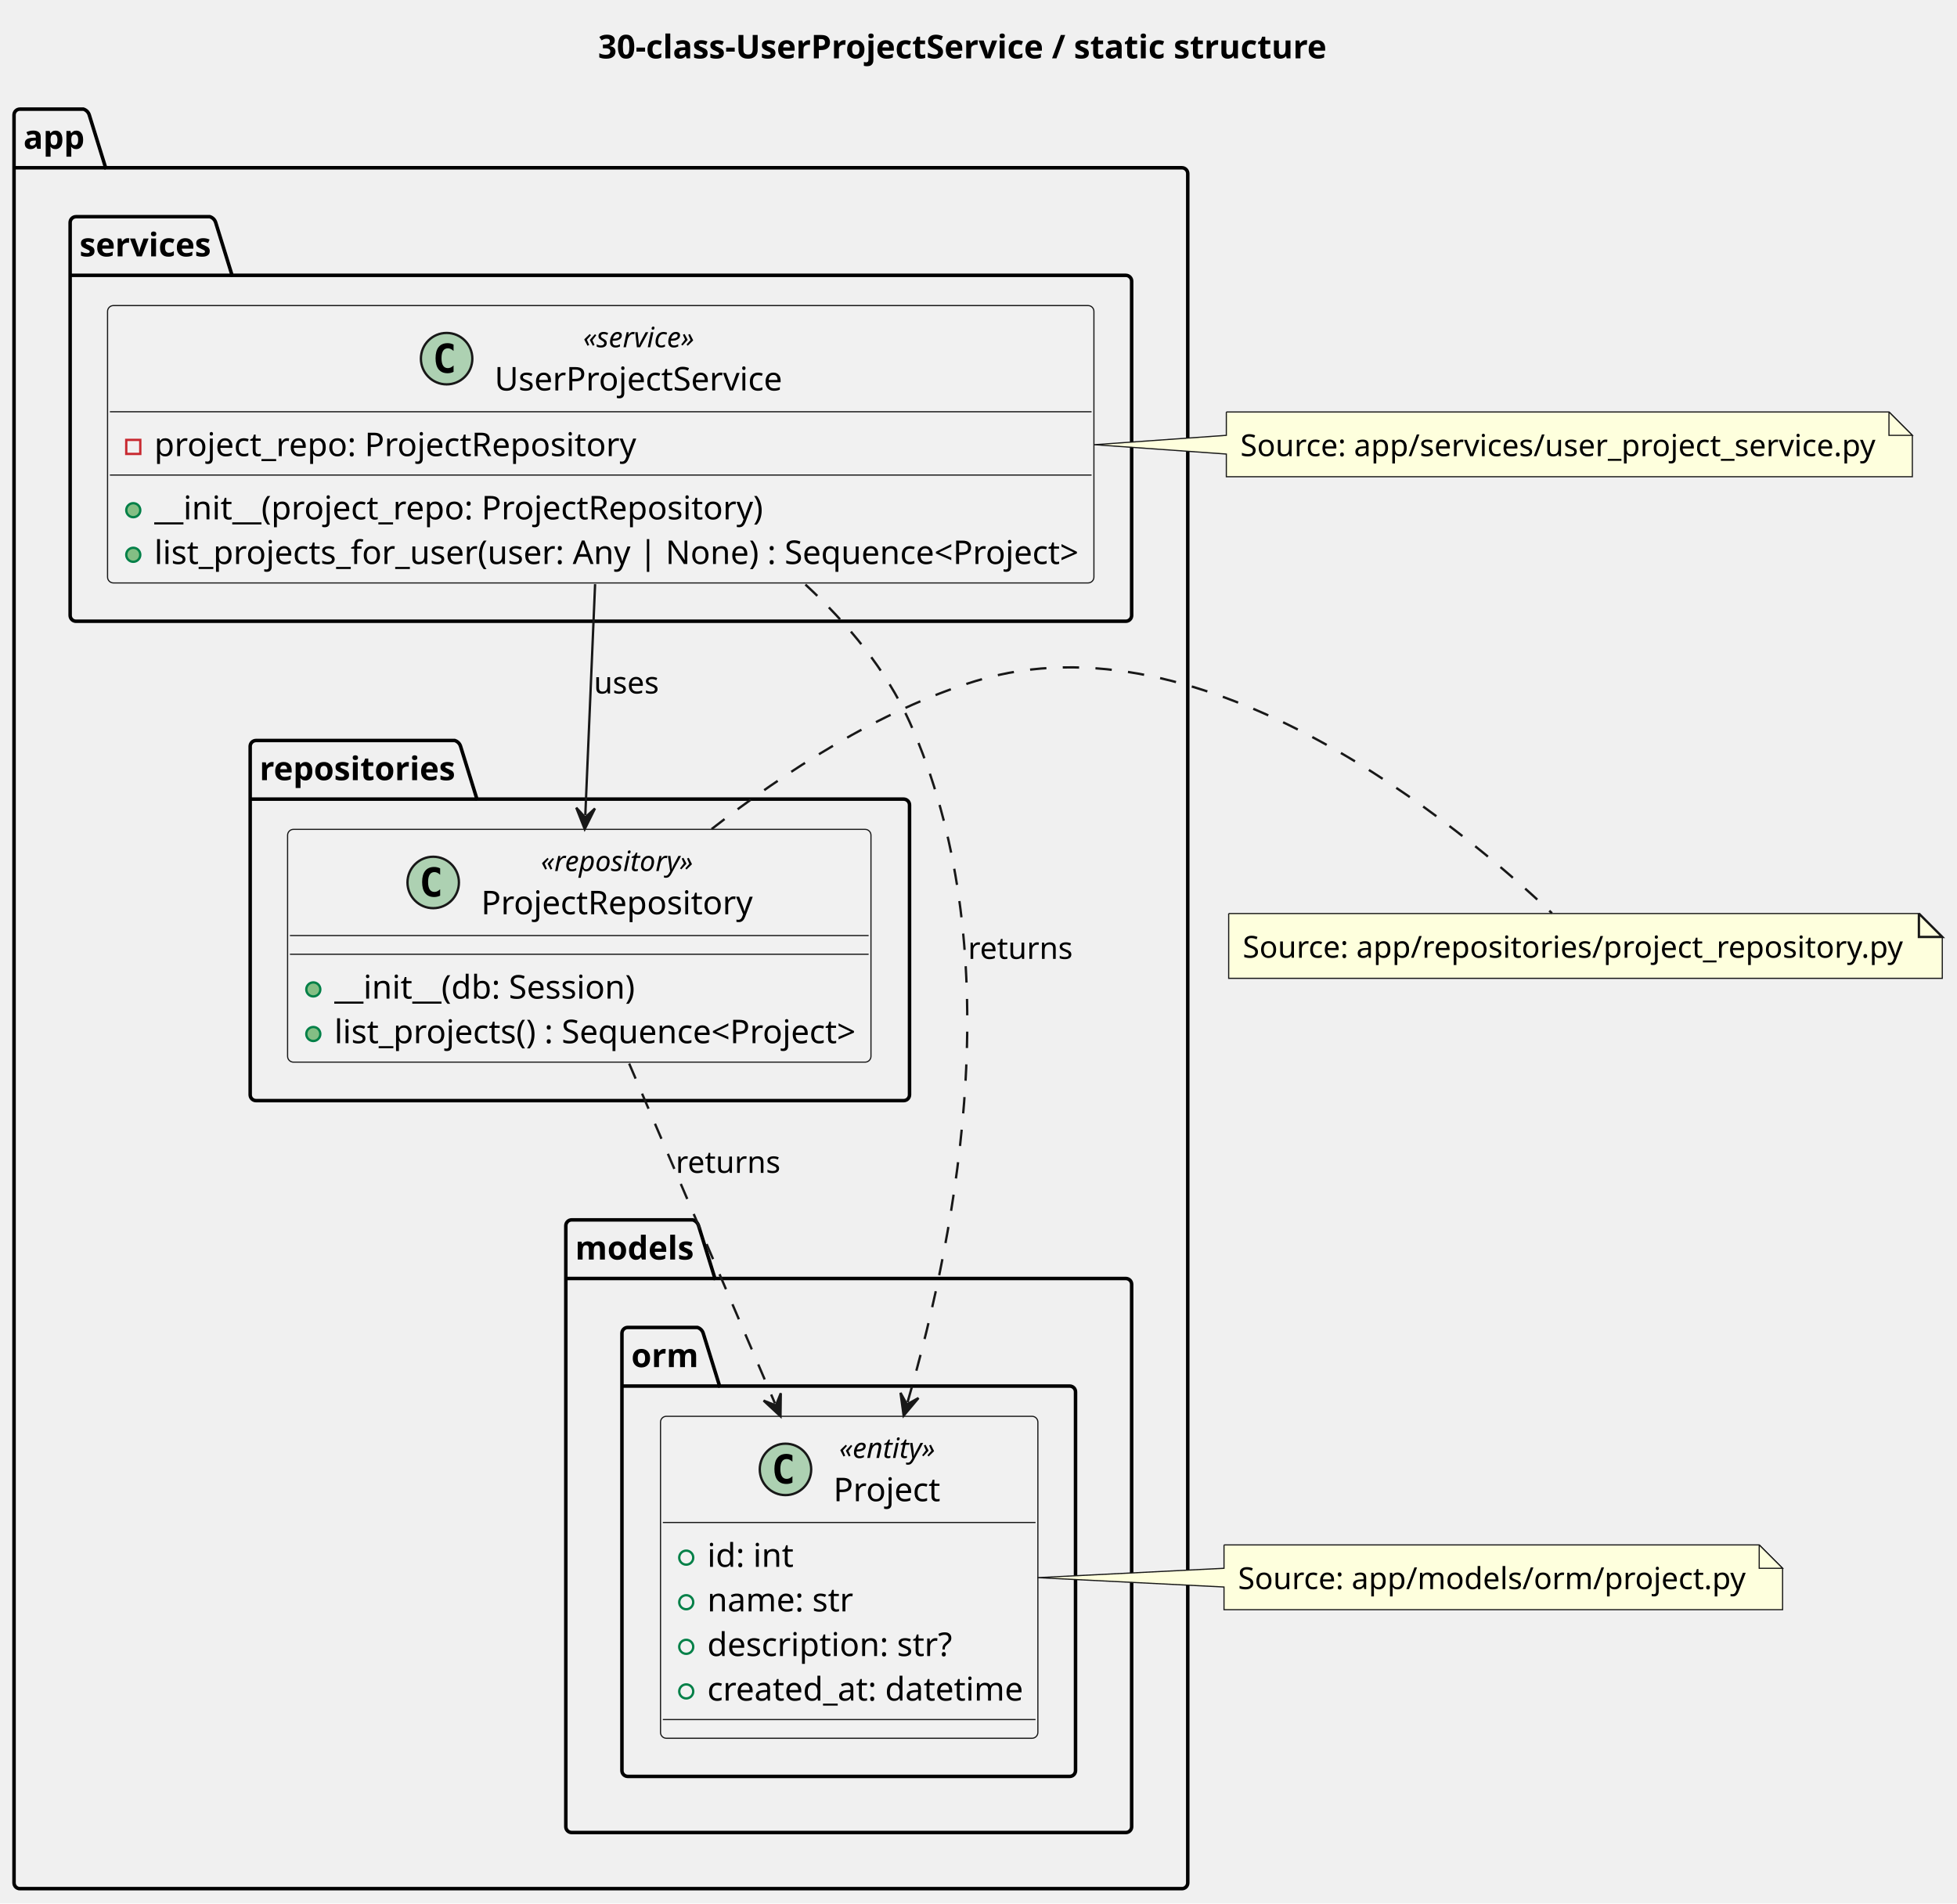
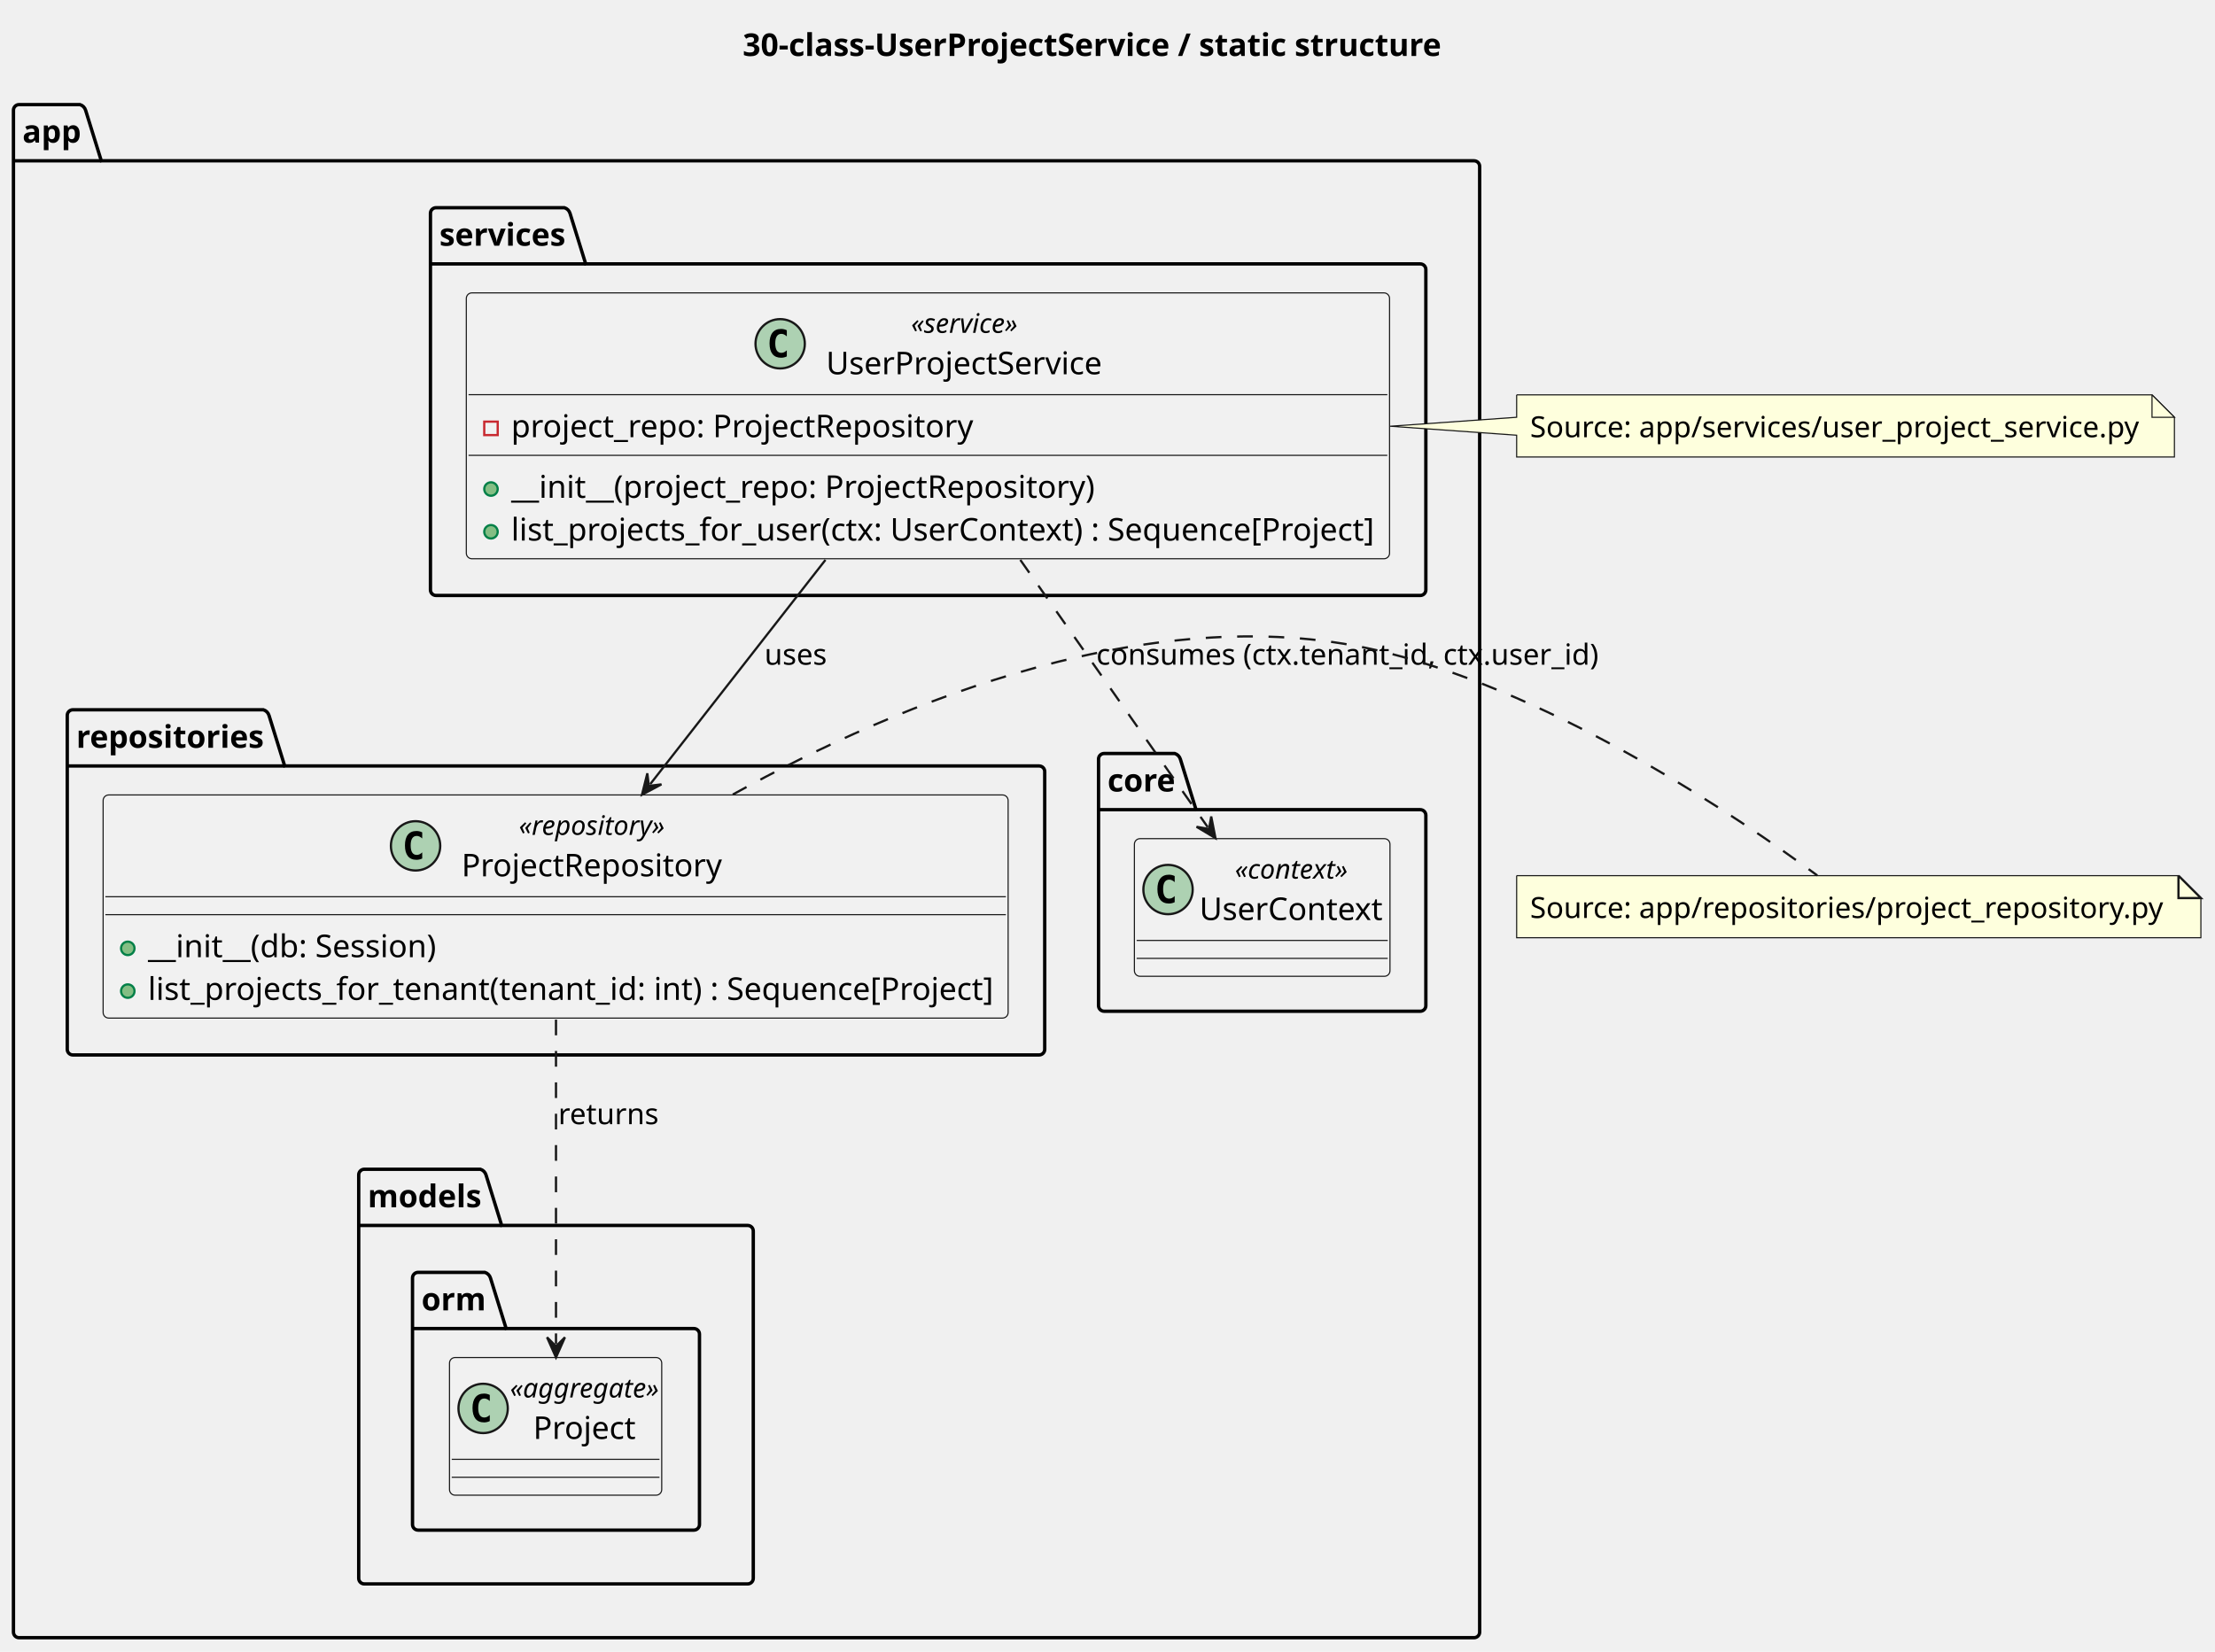
- <svg xmlns="http://www.w3.org/2000/svg" contentStyleType="text/css" data-diagram-type="CLASS" height="814px" preserveAspectRatio="none" style="width:837px;height:814px;background:#F0F0F0;" version="1.1" viewBox="0 0 837 814" width="837px" zoomAndPan="magnify">
+ <svg xmlns="http://www.w3.org/2000/svg" contentStyleType="text/css" data-diagram-type="CLASS" height="737px" preserveAspectRatio="none" style="width:988px;height:737px;background:#F0F0F0;" version="1.1" viewBox="0 0 988 737" width="988px" zoomAndPan="magnify">
  <defs />
  <g>
-     <rect fill="#F0F0F0" height="814" style="stroke:none;stroke-width:1;" width="837" x="0" y="0" />
-     <g class="title" data-source-line="1">
-       <text fill="#000000" font-family="sans-serif" font-size="14" font-weight="bold" lengthAdjust="spacing" textLength="312.143" x="255.782" y="24.966">30-class-UserProjectService / static structure</text>
+     <rect fill="#F0F0F0" height="737" style="stroke:none;stroke-width:1;" width="988" x="0" y="0" />
+     <g class="title" data-source-line="2">
+       <text fill="#000000" font-family="sans-serif" font-size="14" font-weight="bold" lengthAdjust="spacing" textLength="312.143" x="331.282" y="24.966">30-class-UserProjectService / static structure</text>
    </g>
-     <g class="cluster" data-entity="app" data-source-line="5" data-uid="ent0004" id="cluster_app">
-       <path d="M8.5,46.67 L35.68,46.67 A3.75,3.75 0 0 1 38.18,49.17 L45.18,71.738 L505.5,71.738 A2.5,2.5 0 0 1 508,74.238 L508,805.17 A2.5,2.5 0 0 1 505.5,807.67 L8.5,807.67 A2.5,2.5 0 0 1 6,805.17 L6,49.17 A2.5,2.5 0 0 1 8.5,46.67" fill="none" style="stroke:#000000;stroke-width:1.5;" />
+     <g class="cluster" data-entity="app" data-source-line="6" data-uid="ent0004" id="cluster_app">
+       <path d="M8.5,46.67 L35.68,46.67 A3.75,3.75 0 0 1 38.18,49.17 L45.18,71.738 L657.5,71.738 A2.5,2.5 0 0 1 660,74.238 L660,728.17 A2.5,2.5 0 0 1 657.5,730.67 L8.5,730.67 A2.5,2.5 0 0 1 6,728.17 L6,49.17 A2.5,2.5 0 0 1 8.5,46.67" fill="none" style="stroke:#000000;stroke-width:1.5;" />
      <line style="stroke:#000000;stroke-width:1.5;" x1="6" x2="45.18" y1="71.738" y2="71.738" />
      <text fill="#000000" font-family="sans-serif" font-size="14" font-weight="bold" lengthAdjust="spacing" textLength="26.18" x="10" y="63.636">app</text>
    </g>
-     <g class="cluster" data-entity="services" data-source-line="4" data-uid="ent0002" id="cluster_services">
-       <path d="M32.5,92.67 L89.752,92.67 A3.75,3.75 0 0 1 92.252,95.17 L99.252,117.738 L481.5,117.738 A2.5,2.5 0 0 1 484,120.238 L484,263.17 A2.5,2.5 0 0 1 481.5,265.67 L32.5,265.67 A2.5,2.5 0 0 1 30,263.17 L30,95.17 A2.5,2.5 0 0 1 32.5,92.67" fill="none" style="stroke:#000000;stroke-width:1.5;" />
-       <line style="stroke:#000000;stroke-width:1.5;" x1="30" x2="99.252" y1="117.738" y2="117.738" />
-       <text fill="#000000" font-family="sans-serif" font-size="14" font-weight="bold" lengthAdjust="spacing" textLength="56.252" x="34" y="109.636">services</text>
+     <g class="cluster" data-entity="services" data-source-line="5" data-uid="ent0002" id="cluster_services">
+       <path d="M194.5,92.67 L251.752,92.67 A3.75,3.75 0 0 1 254.252,95.17 L261.252,117.738 L633.5,117.738 A2.5,2.5 0 0 1 636,120.238 L636,263.17 A2.5,2.5 0 0 1 633.5,265.67 L194.5,265.67 A2.5,2.5 0 0 1 192,263.17 L192,95.17 A2.5,2.5 0 0 1 194.5,92.67" fill="none" style="stroke:#000000;stroke-width:1.5;" />
+       <line style="stroke:#000000;stroke-width:1.5;" x1="192" x2="261.252" y1="117.738" y2="117.738" />
+       <text fill="#000000" font-family="sans-serif" font-size="14" font-weight="bold" lengthAdjust="spacing" textLength="56.252" x="196" y="109.636">services</text>
    </g>
-     <g class="cluster" data-entity="repositories" data-source-line="12" data-uid="ent0005" id="cluster_repositories">
-       <path d="M109.5,316.67 L194.486,316.67 A3.75,3.75 0 0 1 196.986,319.17 L203.986,341.738 L386.5,341.738 A2.5,2.5 0 0 1 389,344.238 L389,468.17 A2.5,2.5 0 0 1 386.5,470.67 L109.5,470.67 A2.5,2.5 0 0 1 107,468.17 L107,319.17 A2.5,2.5 0 0 1 109.5,316.67" fill="none" style="stroke:#000000;stroke-width:1.5;" />
-       <line style="stroke:#000000;stroke-width:1.5;" x1="107" x2="203.986" y1="341.738" y2="341.738" />
-       <text fill="#000000" font-family="sans-serif" font-size="14" font-weight="bold" lengthAdjust="spacing" textLength="83.986" x="111" y="333.636">repositories</text>
+     <g class="cluster" data-entity="repositories" data-source-line="13" data-uid="ent0005" id="cluster_repositories">
+       <path d="M32.5,316.67 L117.486,316.67 A3.75,3.75 0 0 1 119.986,319.17 L126.986,341.738 L463.5,341.738 A2.5,2.5 0 0 1 466,344.238 L466,468.17 A2.5,2.5 0 0 1 463.5,470.67 L32.5,470.67 A2.5,2.5 0 0 1 30,468.17 L30,319.17 A2.5,2.5 0 0 1 32.5,316.67" fill="none" style="stroke:#000000;stroke-width:1.5;" />
+       <line style="stroke:#000000;stroke-width:1.5;" x1="30" x2="126.986" y1="341.738" y2="341.738" />
+       <text fill="#000000" font-family="sans-serif" font-size="14" font-weight="bold" lengthAdjust="spacing" textLength="83.986" x="34" y="333.636">repositories</text>
    </g>
-     <g class="cluster" data-entity="models" data-source-line="20" data-uid="ent0009" id="cluster_models">
-       <path d="M244.5,521.67 L296.278,521.67 A3.75,3.75 0 0 1 298.778,524.17 L305.778,546.738 L481.5,546.738 A2.5,2.5 0 0 1 484,549.238 L484,781.17 A2.5,2.5 0 0 1 481.5,783.67 L244.5,783.67 A2.5,2.5 0 0 1 242,781.17 L242,524.17 A2.5,2.5 0 0 1 244.5,521.67" fill="none" style="stroke:#000000;stroke-width:1.5;" />
-       <line style="stroke:#000000;stroke-width:1.5;" x1="242" x2="305.778" y1="546.738" y2="546.738" />
-       <text fill="#000000" font-family="sans-serif" font-size="14" font-weight="bold" lengthAdjust="spacing" textLength="50.778" x="246" y="538.636">models</text>
+     <g class="cluster" data-entity="core" data-source-line="20" data-uid="ent0007" id="cluster_core">
+       <path d="M492.5,336.17 L523.992,336.17 A3.75,3.75 0 0 1 526.492,338.67 L533.492,361.238 L633.5,361.238 A2.5,2.5 0 0 1 636,363.738 L636,448.67 A2.5,2.5 0 0 1 633.5,451.17 L492.5,451.17 A2.5,2.5 0 0 1 490,448.67 L490,338.67 A2.5,2.5 0 0 1 492.5,336.17" fill="none" style="stroke:#000000;stroke-width:1.5;" />
+       <line style="stroke:#000000;stroke-width:1.5;" x1="490" x2="533.492" y1="361.238" y2="361.238" />
+       <text fill="#000000" font-family="sans-serif" font-size="14" font-weight="bold" lengthAdjust="spacing" textLength="30.492" x="494" y="353.136">core</text>
    </g>
-     <g class="cluster" data-entity="orm" data-source-line="19" data-uid="ent0007" id="cluster_orm">
-       <path d="M268.5,567.67 L298.27,567.67 A3.75,3.75 0 0 1 300.77,570.17 L307.77,592.738 L457.5,592.738 A2.5,2.5 0 0 1 460,595.238 L460,757.17 A2.5,2.5 0 0 1 457.5,759.67 L268.5,759.67 A2.5,2.5 0 0 1 266,757.17 L266,570.17 A2.5,2.5 0 0 1 268.5,567.67" fill="none" style="stroke:#000000;stroke-width:1.5;" />
-       <line style="stroke:#000000;stroke-width:1.5;" x1="266" x2="307.77" y1="592.738" y2="592.738" />
-       <text fill="#000000" font-family="sans-serif" font-size="14" font-weight="bold" lengthAdjust="spacing" textLength="28.77" x="270" y="584.636">orm</text>
+     <g class="cluster" data-entity="models" data-source-line="25" data-uid="ent0011" id="cluster_models">
+       <path d="M162.5,521.67 L214.278,521.67 A3.75,3.75 0 0 1 216.778,524.17 L223.778,546.738 L333.5,546.738 A2.5,2.5 0 0 1 336,549.238 L336,704.17 A2.5,2.5 0 0 1 333.5,706.67 L162.5,706.67 A2.5,2.5 0 0 1 160,704.17 L160,524.17 A2.5,2.5 0 0 1 162.5,521.67" fill="none" style="stroke:#000000;stroke-width:1.5;" />
+       <line style="stroke:#000000;stroke-width:1.5;" x1="160" x2="223.778" y1="546.738" y2="546.738" />
+       <text fill="#000000" font-family="sans-serif" font-size="14" font-weight="bold" lengthAdjust="spacing" textLength="50.778" x="164" y="538.636">models</text>
    </g>
-     <g class="entity" data-entity="UserProjectService" data-source-line="5" data-uid="ent0003" id="entity_UserProjectService">
-       <rect fill="#F1F1F1" height="118.616" rx="2.5" ry="2.5" style="stroke:#181818;stroke-width:0.5;" width="421.863" x="46" y="130.67" />
-       <ellipse cx="191.018" cy="153.376" fill="#ADD1B2" rx="11" ry="11" style="stroke:#181818;stroke-width:1;" />
-       <path d="M193.987,159.017 Q193.409,159.313 192.768,159.454 Q192.128,159.61 191.425,159.61 Q188.925,159.61 187.597,157.97 Q186.284,156.313 186.284,153.188 Q186.284,150.063 187.597,148.407 Q188.925,146.751 191.425,146.751 Q192.128,146.751 192.768,146.907 Q193.425,147.063 193.987,147.36 L193.987,150.079 Q193.362,149.501 192.768,149.235 Q192.175,148.954 191.55,148.954 Q190.206,148.954 189.518,150.032 Q188.831,151.095 188.831,153.188 Q188.831,155.282 189.518,156.36 Q190.206,157.423 191.55,157.423 Q192.175,157.423 192.768,157.157 Q193.362,156.876 193.987,156.298 L193.987,159.017 Z " fill="#000000" />
-       <text fill="#000000" font-family="sans-serif" font-size="12" font-style="italic" lengthAdjust="spacing" textLength="47.52" x="249.421" y="148.498">«service»</text>
-       <text fill="#000000" font-family="sans-serif" font-size="14" lengthAdjust="spacing" textLength="123.326" x="211.518" y="166.98">UserProjectService</text>
-       <line style="stroke:#181818;stroke-width:0.5;" x1="47" x2="466.863" y1="176.082" y2="176.082" />
-       <rect fill="none" height="6" style="stroke:#C82930;stroke-width:1;" width="6" x="54" y="188.116" />
-       <text fill="#000000" font-family="sans-serif" font-size="14" lengthAdjust="spacing" textLength="206.961" x="66" y="195.048">project_repo: ProjectRepository</text>
-       <line style="stroke:#181818;stroke-width:0.5;" x1="47" x2="466.863" y1="203.15" y2="203.15" />
-       <ellipse cx="57" cy="218.184" fill="#84BE84" rx="3" ry="3" style="stroke:#038048;stroke-width:1;" />
-       <text fill="#000000" font-family="sans-serif" font-size="14" lengthAdjust="spacing" textLength="261.155" x="66" y="222.116">__init__(project_repo: ProjectRepository)</text>
-       <ellipse cx="57" cy="237.252" fill="#84BE84" rx="3" ry="3" style="stroke:#038048;stroke-width:1;" />
-       <text fill="#000000" font-family="sans-serif" font-size="14" lengthAdjust="spacing" textLength="395.863" x="66" y="241.184">list_projects_for_user(user: Any | None) : Sequence&lt;Project&gt;</text>
+     <g class="cluster" data-entity="orm" data-source-line="24" data-uid="ent0009" id="cluster_orm">
+       <path d="M186.5,567.67 L216.27,567.67 A3.75,3.75 0 0 1 218.77,570.17 L225.77,592.738 L309.5,592.738 A2.5,2.5 0 0 1 312,595.238 L312,680.17 A2.5,2.5 0 0 1 309.5,682.67 L186.5,682.67 A2.5,2.5 0 0 1 184,680.17 L184,570.17 A2.5,2.5 0 0 1 186.5,567.67" fill="none" style="stroke:#000000;stroke-width:1.5;" />
+       <line style="stroke:#000000;stroke-width:1.5;" x1="184" x2="225.77" y1="592.738" y2="592.738" />
+       <text fill="#000000" font-family="sans-serif" font-size="14" font-weight="bold" lengthAdjust="spacing" textLength="28.77" x="188" y="584.636">orm</text>
    </g>
-     <g class="entity" data-entity="ProjectRepository" data-source-line="13" data-uid="ent0006" id="entity_ProjectRepository">
-       <rect fill="#F1F1F1" height="99.548" rx="2.5" ry="2.5" style="stroke:#181818;stroke-width:0.5;" width="249.509" x="123" y="354.67" />
-       <ellipse cx="185.279" cy="377.376" fill="#ADD1B2" rx="11" ry="11" style="stroke:#181818;stroke-width:1;" />
-       <path d="M188.248,383.017 Q187.669,383.313 187.029,383.454 Q186.388,383.61 185.685,383.61 Q183.185,383.61 181.857,381.97 Q180.544,380.313 180.544,377.188 Q180.544,374.063 181.857,372.407 Q183.185,370.751 185.685,370.751 Q186.388,370.751 187.029,370.907 Q187.685,371.063 188.248,371.36 L188.248,374.079 Q187.623,373.501 187.029,373.235 Q186.435,372.954 185.81,372.954 Q184.466,372.954 183.779,374.032 Q183.091,375.095 183.091,377.188 Q183.091,379.282 183.779,380.36 Q184.466,381.423 185.81,381.423 Q186.435,381.423 187.029,381.157 Q187.623,380.876 188.248,380.298 L188.248,383.017 Z " fill="#000000" />
-       <text fill="#000000" font-family="sans-serif" font-size="12" font-style="italic" lengthAdjust="spacing" textLength="65.316" x="231.346" y="372.498">«repository»</text>
-       <text fill="#000000" font-family="sans-serif" font-size="14" lengthAdjust="spacing" textLength="116.452" x="205.779" y="390.98">ProjectRepository</text>
-       <line style="stroke:#181818;stroke-width:0.5;" x1="124" x2="371.509" y1="400.082" y2="400.082" />
-       <line style="stroke:#181818;stroke-width:0.5;" x1="124" x2="371.509" y1="408.082" y2="408.082" />
-       <ellipse cx="134" cy="423.116" fill="#84BE84" rx="3" ry="3" style="stroke:#038048;stroke-width:1;" />
-       <text fill="#000000" font-family="sans-serif" font-size="14" lengthAdjust="spacing" textLength="128.534" x="143" y="427.048">__init__(db: Session)</text>
-       <ellipse cx="134" cy="442.184" fill="#84BE84" rx="3" ry="3" style="stroke:#038048;stroke-width:1;" />
-       <text fill="#000000" font-family="sans-serif" font-size="14" lengthAdjust="spacing" textLength="223.509" x="143" y="446.116">list_projects() : Sequence&lt;Project&gt;</text>
+     <g class="entity" data-entity="UserProjectService" data-source-line="6" data-uid="ent0003" id="entity_UserProjectService">
+       <rect fill="#F1F1F1" height="118.616" rx="2.5" ry="2.5" style="stroke:#181818;stroke-width:0.5;" width="411.81" x="208" y="130.67" />
+       <ellipse cx="347.993" cy="153.376" fill="#ADD1B2" rx="11" ry="11" style="stroke:#181818;stroke-width:1;" />
+       <path d="M350.961,159.017 Q350.383,159.313 349.743,159.454 Q349.102,159.61 348.399,159.61 Q345.899,159.61 344.571,157.97 Q343.258,156.313 343.258,153.188 Q343.258,150.063 344.571,148.407 Q345.899,146.751 348.399,146.751 Q349.102,146.751 349.743,146.907 Q350.399,147.063 350.961,147.36 L350.961,150.079 Q350.336,149.501 349.743,149.235 Q349.149,148.954 348.524,148.954 Q347.18,148.954 346.493,150.032 Q345.805,151.095 345.805,153.188 Q345.805,155.282 346.493,156.36 Q347.18,157.423 348.524,157.423 Q349.149,157.423 349.743,157.157 Q350.336,156.876 350.961,156.298 L350.961,159.017 Z " fill="#000000" />
+       <text fill="#000000" font-family="sans-serif" font-size="12" font-style="italic" lengthAdjust="spacing" textLength="47.52" x="406.395" y="148.498">«service»</text>
+       <text fill="#000000" font-family="sans-serif" font-size="14" lengthAdjust="spacing" textLength="123.326" x="368.493" y="166.98">UserProjectService</text>
+       <line style="stroke:#181818;stroke-width:0.5;" x1="209" x2="618.811" y1="176.082" y2="176.082" />
+       <rect fill="none" height="6" style="stroke:#C82930;stroke-width:1;" width="6" x="216" y="188.116" />
+       <text fill="#000000" font-family="sans-serif" font-size="14" lengthAdjust="spacing" textLength="206.961" x="228" y="195.048">project_repo: ProjectRepository</text>
+       <line style="stroke:#181818;stroke-width:0.5;" x1="209" x2="618.811" y1="203.15" y2="203.15" />
+       <ellipse cx="219" cy="218.184" fill="#84BE84" rx="3" ry="3" style="stroke:#038048;stroke-width:1;" />
+       <text fill="#000000" font-family="sans-serif" font-size="14" lengthAdjust="spacing" textLength="261.155" x="228" y="222.116">__init__(project_repo: ProjectRepository)</text>
+       <ellipse cx="219" cy="237.252" fill="#84BE84" rx="3" ry="3" style="stroke:#038048;stroke-width:1;" />
+       <text fill="#000000" font-family="sans-serif" font-size="14" lengthAdjust="spacing" textLength="385.81" x="228" y="241.184">list_projects_for_user(ctx: UserContext) : Sequence[Project]</text>
    </g>
-     <g class="entity" data-entity="Project" data-source-line="20" data-uid="ent0008" id="entity_Project">
-       <rect fill="#F1F1F1" height="137.684" rx="2.5" ry="2.5" style="stroke:#181818;stroke-width:0.5;" width="161.393" x="282.5" y="605.67" />
-       <ellipse cx="335.945" cy="628.376" fill="#ADD1B2" rx="11" ry="11" style="stroke:#181818;stroke-width:1;" />
-       <path d="M338.914,634.016 Q338.336,634.313 337.695,634.454 Q337.054,634.61 336.351,634.61 Q333.851,634.61 332.523,632.97 Q331.211,631.313 331.211,628.188 Q331.211,625.063 332.523,623.407 Q333.851,621.751 336.351,621.751 Q337.054,621.751 337.695,621.907 Q338.351,622.063 338.914,622.36 L338.914,625.079 Q338.289,624.501 337.695,624.235 Q337.101,623.954 336.476,623.954 Q335.132,623.954 334.445,625.032 Q333.757,626.095 333.757,628.188 Q333.757,630.282 334.445,631.36 Q335.132,632.423 336.476,632.423 Q337.101,632.423 337.695,632.157 Q338.289,631.876 338.914,631.298 L338.914,634.016 Z " fill="#000000" />
-       <text fill="#000000" font-family="sans-serif" font-size="12" font-style="italic" lengthAdjust="spacing" textLength="41.052" x="358.921" y="623.498">«entity»</text>
-       <text fill="#000000" font-family="sans-serif" font-size="14" lengthAdjust="spacing" textLength="46.004" x="356.445" y="641.98">Project</text>
-       <line style="stroke:#181818;stroke-width:0.5;" x1="283.5" x2="442.894" y1="651.082" y2="651.082" />
-       <ellipse cx="293.5" cy="666.116" fill="none" rx="3" ry="3" style="stroke:#038048;stroke-width:1;" />
-       <text fill="#000000" font-family="sans-serif" font-size="14" lengthAdjust="spacing" textLength="36.932" x="302.5" y="670.048">id: int</text>
-       <ellipse cx="293.5" cy="685.184" fill="none" rx="3" ry="3" style="stroke:#038048;stroke-width:1;" />
-       <text fill="#000000" font-family="sans-serif" font-size="14" lengthAdjust="spacing" textLength="62.426" x="302.5" y="689.116">name: str</text>
-       <ellipse cx="293.5" cy="704.252" fill="none" rx="3" ry="3" style="stroke:#038048;stroke-width:1;" />
-       <text fill="#000000" font-family="sans-serif" font-size="14" lengthAdjust="spacing" textLength="104.734" x="302.5" y="708.184">description: str?</text>
-       <ellipse cx="293.5" cy="723.32" fill="none" rx="3" ry="3" style="stroke:#038048;stroke-width:1;" />
-       <text fill="#000000" font-family="sans-serif" font-size="14" lengthAdjust="spacing" textLength="135.393" x="302.5" y="727.252">created_at: datetime</text>
-       <line style="stroke:#181818;stroke-width:0.5;" x1="283.5" x2="442.894" y1="735.354" y2="735.354" />
+     <g class="entity" data-entity="ProjectRepository" data-source-line="14" data-uid="ent0006" id="entity_ProjectRepository">
+       <rect fill="#F1F1F1" height="99.548" rx="2.5" ry="2.5" style="stroke:#181818;stroke-width:0.5;" width="403.676" x="46" y="354.67" />
+       <ellipse cx="185.363" cy="377.376" fill="#ADD1B2" rx="11" ry="11" style="stroke:#181818;stroke-width:1;" />
+       <path d="M188.331,383.017 Q187.753,383.313 187.113,383.454 Q186.472,383.61 185.769,383.61 Q183.269,383.61 181.941,381.97 Q180.628,380.313 180.628,377.188 Q180.628,374.063 181.941,372.407 Q183.269,370.751 185.769,370.751 Q186.472,370.751 187.113,370.907 Q187.769,371.063 188.331,371.36 L188.331,374.079 Q187.706,373.501 187.113,373.235 Q186.519,372.954 185.894,372.954 Q184.55,372.954 183.863,374.032 Q183.175,375.095 183.175,377.188 Q183.175,379.282 183.863,380.36 Q184.55,381.423 185.894,381.423 Q186.519,381.423 187.113,381.157 Q187.706,380.876 188.331,380.298 L188.331,383.017 Z " fill="#000000" />
+       <text fill="#000000" font-family="sans-serif" font-size="12" font-style="italic" lengthAdjust="spacing" textLength="65.316" x="231.43" y="372.498">«repository»</text>
+       <text fill="#000000" font-family="sans-serif" font-size="14" lengthAdjust="spacing" textLength="116.452" x="205.863" y="390.98">ProjectRepository</text>
+       <line style="stroke:#181818;stroke-width:0.5;" x1="47" x2="448.676" y1="400.082" y2="400.082" />
+       <line style="stroke:#181818;stroke-width:0.5;" x1="47" x2="448.676" y1="408.082" y2="408.082" />
+       <ellipse cx="57" cy="423.116" fill="#84BE84" rx="3" ry="3" style="stroke:#038048;stroke-width:1;" />
+       <text fill="#000000" font-family="sans-serif" font-size="14" lengthAdjust="spacing" textLength="128.534" x="66" y="427.048">__init__(db: Session)</text>
+       <ellipse cx="57" cy="442.184" fill="#84BE84" rx="3" ry="3" style="stroke:#038048;stroke-width:1;" />
+       <text fill="#000000" font-family="sans-serif" font-size="14" lengthAdjust="spacing" textLength="377.676" x="66" y="446.116">list_projects_for_tenant(tenant_id: int) : Sequence[Project]</text>
    </g>
-     <g class="entity" data-entity="GMN13" data-source-line="33" data-uid="ent0014" id="entity_GMN13">
-       <path d="M524.5,176.17 L524.5,186.17 L468.04,190.17 L524.5,194.17 L524.5,203.876 A0,0 0 0 0 524.5,203.876 L817.902,203.876 A0,0 0 0 0 817.902,203.876 L817.902,186.17 L807.902,176.17 L524.5,176.17 A0,0 0 0 0 524.5,176.17" fill="#FEFFDD" style="stroke:#181818;stroke-width:0.5;" />
-       <path d="M807.902,176.17 L807.902,186.17 L817.902,186.17 L807.902,176.17" fill="#FEFFDD" style="stroke:#181818;stroke-width:0.5;" />
-       <text fill="#000000" font-family="sans-serif" font-size="13" lengthAdjust="spacing" textLength="272.402" x="530.5" y="195.067">Source: app/services/user_project_service.py</text>
+     <g class="entity" data-entity="UserContext" data-source-line="21" data-uid="ent0008" id="entity_UserContext">
+       <rect fill="#F1F1F1" height="61.412" rx="2.5" ry="2.5" style="stroke:#181818;stroke-width:0.5;" width="113.998" x="506" y="374.17" />
+       <ellipse cx="521" cy="396.876" fill="#ADD1B2" rx="11" ry="11" style="stroke:#181818;stroke-width:1;" />
+       <path d="M523.969,402.517 Q523.391,402.813 522.75,402.954 Q522.109,403.11 521.406,403.11 Q518.906,403.11 517.578,401.47 Q516.266,399.813 516.266,396.688 Q516.266,393.563 517.578,391.907 Q518.906,390.251 521.406,390.251 Q522.109,390.251 522.75,390.407 Q523.406,390.563 523.969,390.86 L523.969,393.579 Q523.344,393.001 522.75,392.735 Q522.156,392.454 521.531,392.454 Q520.188,392.454 519.5,393.532 Q518.812,394.595 518.812,396.688 Q518.812,398.782 519.5,399.86 Q520.188,400.923 521.531,400.923 Q522.156,400.923 522.75,400.657 Q523.344,400.376 523.969,399.798 L523.969,402.517 Z " fill="#000000" />
+       <text fill="#000000" font-family="sans-serif" font-size="12" font-style="italic" lengthAdjust="spacing" textLength="50.34" x="550.829" y="391.998">«context»</text>
+       <text fill="#000000" font-family="sans-serif" font-size="14" lengthAdjust="spacing" textLength="81.998" x="535" y="410.48">UserContext</text>
+       <line style="stroke:#181818;stroke-width:0.5;" x1="507" x2="618.998" y1="419.582" y2="419.582" />
+       <line style="stroke:#181818;stroke-width:0.5;" x1="507" x2="618.998" y1="427.582" y2="427.582" />
    </g>
-     <g class="entity" data-entity="GMN16" data-source-line="37" data-uid="ent0017" id="entity_GMN16">
-       <path d="M525.5,390.67 L525.5,418.376 L830.706,418.376 L830.706,400.67 L820.706,390.67 L525.5,390.67" fill="#FEFFDD" style="stroke:#181818;stroke-width:0.5;" />
-       <path d="M820.706,390.67 L820.706,400.67 L830.706,400.67 L820.706,390.67" fill="#FEFFDD" style="stroke:#181818;stroke-width:1;" />
-       <text fill="#000000" font-family="sans-serif" font-size="13" lengthAdjust="spacing" textLength="284.206" x="531.5" y="409.567">Source: app/repositories/project_repository.py</text>
+     <g class="entity" data-entity="Project" data-source-line="25" data-uid="ent0010" id="entity_Project">
+       <rect fill="#F1F1F1" height="61.412" rx="2.5" ry="2.5" style="stroke:#181818;stroke-width:0.5;" width="94.66" x="200.5" y="605.67" />
+       <ellipse cx="215.5" cy="628.376" fill="#ADD1B2" rx="11" ry="11" style="stroke:#181818;stroke-width:1;" />
+       <path d="M218.469,634.016 Q217.891,634.313 217.25,634.454 Q216.609,634.61 215.906,634.61 Q213.406,634.61 212.078,632.97 Q210.766,631.313 210.766,628.188 Q210.766,625.063 212.078,623.407 Q213.406,621.751 215.906,621.751 Q216.609,621.751 217.25,621.907 Q217.906,622.063 218.469,622.36 L218.469,625.079 Q217.844,624.501 217.25,624.235 Q216.656,623.954 216.031,623.954 Q214.688,623.954 214,625.032 Q213.312,626.095 213.312,628.188 Q213.312,630.282 214,631.36 Q214.688,632.423 216.031,632.423 Q216.656,632.423 217.25,632.157 Q217.844,631.876 218.469,631.298 L218.469,634.016 Z " fill="#000000" />
+       <text fill="#000000" font-family="sans-serif" font-size="12" font-style="italic" lengthAdjust="spacing" textLength="66.66" x="227.5" y="623.498">«aggregate»</text>
+       <text fill="#000000" font-family="sans-serif" font-size="14" lengthAdjust="spacing" textLength="46.004" x="237.828" y="641.98">Project</text>
+       <line style="stroke:#181818;stroke-width:0.5;" x1="201.5" x2="294.161" y1="651.082" y2="651.082" />
+       <line style="stroke:#181818;stroke-width:0.5;" x1="201.5" x2="294.161" y1="659.082" y2="659.082" />
    </g>
-     <g class="entity" data-entity="GMN19" data-source-line="41" data-uid="ent0020" id="entity_GMN19">
-       <path d="M523.5,660.67 L523.5,670.67 L443.66,674.67 L523.5,678.67 L523.5,688.376 A0,0 0 0 0 523.5,688.376 L762.406,688.376 A0,0 0 0 0 762.406,688.376 L762.406,670.67 L752.406,660.67 L523.5,660.67 A0,0 0 0 0 523.5,660.67" fill="#FEFFDD" style="stroke:#181818;stroke-width:0.5;" />
-       <path d="M752.406,660.67 L752.406,670.67 L762.406,670.67 L752.406,660.67" fill="#FEFFDD" style="stroke:#181818;stroke-width:0.5;" />
-       <text fill="#000000" font-family="sans-serif" font-size="13" lengthAdjust="spacing" textLength="217.906" x="529.5" y="679.567">Source: app/models/orm/project.py</text>
+     <g class="entity" data-entity="GMN15" data-source-line="33" data-uid="ent0016" id="entity_GMN15">
+       <path d="M676.5,176.17 L676.5,186.17 L620.1,190.17 L676.5,194.17 L676.5,203.876 A0,0 0 0 0 676.5,203.876 L969.902,203.876 A0,0 0 0 0 969.902,203.876 L969.902,186.17 L959.902,176.17 L676.5,176.17 A0,0 0 0 0 676.5,176.17" fill="#FEFFDD" style="stroke:#181818;stroke-width:0.5;" />
+       <path d="M959.902,176.17 L959.902,186.17 L969.902,186.17 L959.902,176.17" fill="#FEFFDD" style="stroke:#181818;stroke-width:0.5;" />
+       <text fill="#000000" font-family="sans-serif" font-size="13" lengthAdjust="spacing" textLength="272.402" x="682.5" y="195.067">Source: app/services/user_project_service.py</text>
    </g>
-     <g class="link" data-entity-1="UserProjectService" data-entity-2="ProjectRepository" data-source-line="28" data-uid="lnk10" id="link_UserProjectService_ProjectRepository">
-       <path codeLine="28" d="M254.52,249.8 C253.12,282.72 251.653,317.345 250.333,348.575" fill="none" id="UserProjectService-to-ProjectRepository" style="stroke:#181818;stroke-width:1;" />
-       <polygon fill="#181818" points="250.08,354.57,254.457,345.747,250.291,349.574,246.464,345.409,250.08,354.57" style="stroke:#181818;stroke-width:1;" />
-       <text fill="#000000" font-family="sans-serif" font-size="13" lengthAdjust="spacing" textLength="27.82" x="254" y="296.567">uses</text>
+     <g class="entity" data-entity="GMN18" data-source-line="37" data-uid="ent0019" id="entity_GMN18">
+       <path d="M676.5,390.67 L676.5,418.376 L981.706,418.376 L981.706,400.67 L971.706,390.67 L676.5,390.67" fill="#FEFFDD" style="stroke:#181818;stroke-width:0.5;" />
+       <path d="M971.706,390.67 L971.706,400.67 L981.706,400.67 L971.706,390.67" fill="#FEFFDD" style="stroke:#181818;stroke-width:1;" />
+       <text fill="#000000" font-family="sans-serif" font-size="13" lengthAdjust="spacing" textLength="284.206" x="682.5" y="409.567">Source: app/repositories/project_repository.py</text>
    </g>
-     <g class="link" data-entity-1="UserProjectService" data-entity-2="Project" data-source-line="29" data-uid="lnk11" id="link_UserProjectService_Project">
-       <path codeLine="29" d="M344.48,249.98 C362.5,266.65 379.02,286.42 389,308.67 C432.1,404.74 410.159,523.657 388.159,599.627" fill="none" id="UserProjectService-to-Project" style="stroke:#181818;stroke-width:1;stroke-dasharray:7,7;" />
-       <polygon fill="#181818" points="386.49,605.39,392.836,597.858,387.881,600.587,385.151,595.632,386.49,605.39" style="stroke:#181818;stroke-width:1;" />
-       <text fill="#000000" font-family="sans-serif" font-size="13" lengthAdjust="spacing" textLength="45.058" x="414" y="410.067">returns</text>
+     <g class="link" data-entity-1="UserProjectService" data-entity-2="ProjectRepository" data-source-line="28" data-uid="lnk12" id="link_UserProjectService_ProjectRepository">
+       <path codeLine="28" d="M368.2,249.8 C342.48,282.72 314.444,318.612 290.044,349.842" fill="none" id="UserProjectService-to-ProjectRepository" style="stroke:#181818;stroke-width:1;" />
+       <polygon fill="#181818" points="286.35,354.57,295.043,349.94,289.428,350.63,288.739,345.015,286.35,354.57" style="stroke:#181818;stroke-width:1;" />
+       <text fill="#000000" font-family="sans-serif" font-size="13" lengthAdjust="spacing" textLength="27.82" x="341" y="296.567">uses</text>
    </g>
-     <g class="link" data-entity-1="ProjectRepository" data-entity-2="Project" data-source-line="30" data-uid="lnk12" id="link_ProjectRepository_Project">
-       <path codeLine="30" d="M269.09,454.83 C287.25,497.14 311.264,553.106 331.444,600.136" fill="none" id="ProjectRepository-to-Project" style="stroke:#181818;stroke-width:1;stroke-dasharray:7,7;" />
-       <polygon fill="#181818" points="333.81,605.65,333.937,595.802,331.838,601.055,326.585,598.956,333.81,605.65" style="stroke:#181818;stroke-width:1;" />
-       <text fill="#000000" font-family="sans-serif" font-size="13" lengthAdjust="spacing" textLength="45.058" x="289" y="501.567">returns</text>
+     <g class="link" data-entity-1="UserProjectService" data-entity-2="UserContext" data-source-line="29" data-uid="lnk13" id="link_UserProjectService_UserContext">
+       <path codeLine="29" d="M455.11,249.8 C483.36,290.09 516.245,336.998 538.715,369.038" fill="none" id="UserProjectService-to-UserContext" style="stroke:#181818;stroke-width:1;stroke-dasharray:7,7;" />
+       <polygon fill="#181818" points="542.16,373.95,540.267,364.285,539.289,369.856,533.717,368.878,542.16,373.95" style="stroke:#181818;stroke-width:1;" />
+       <text fill="#000000" font-family="sans-serif" font-size="13" lengthAdjust="spacing" textLength="224.029" x="489" y="296.567">consumes (ctx.tenant_id, ctx.user_id)</text>
    </g>
-     <g class="link" data-entity-1="ProjectRepository" data-entity-2="GMN16" data-source-line="37" data-uid="lnk18" id="link_ProjectRepository_GMN16">
-       <path d="M304.34,354.56 C335.4,330.32 375.99,303.78 417.5,291.17 C515.21,261.48 625.22,354.01 663.76,390.52" fill="none" id="ProjectRepository-GMN16" style="stroke:#181818;stroke-width:1;stroke-dasharray:7,7;" />
+     <g class="link" data-entity-1="ProjectRepository" data-entity-2="Project" data-source-line="30" data-uid="lnk14" id="link_ProjectRepository_Project">
+       <path codeLine="30" d="M248,454.9 C248,500.74 248,561.54 248,599.64" fill="none" id="ProjectRepository-to-Project" style="stroke:#181818;stroke-width:1;stroke-dasharray:7,7;" />
+       <polygon fill="#181818" points="248,605.64,252,596.64,248,600.64,244,596.64,248,605.64" style="stroke:#181818;stroke-width:1;" />
+       <text fill="#000000" font-family="sans-serif" font-size="13" lengthAdjust="spacing" textLength="45.058" x="249" y="501.567">returns</text>
+     </g>
+     <g class="link" data-entity-1="ProjectRepository" data-entity-2="GMN18" data-source-line="37" data-uid="lnk20" id="link_ProjectRepository_GMN18">
+       <path d="M326.85,354.49 C401.42,313.25 516.75,265.49 618.5,291.17 C695.79,310.68 775.55,364.77 810.6,390.59" fill="none" id="ProjectRepository-GMN18" style="stroke:#181818;stroke-width:1;stroke-dasharray:7,7;" />
    </g>
  </g>
</svg>
